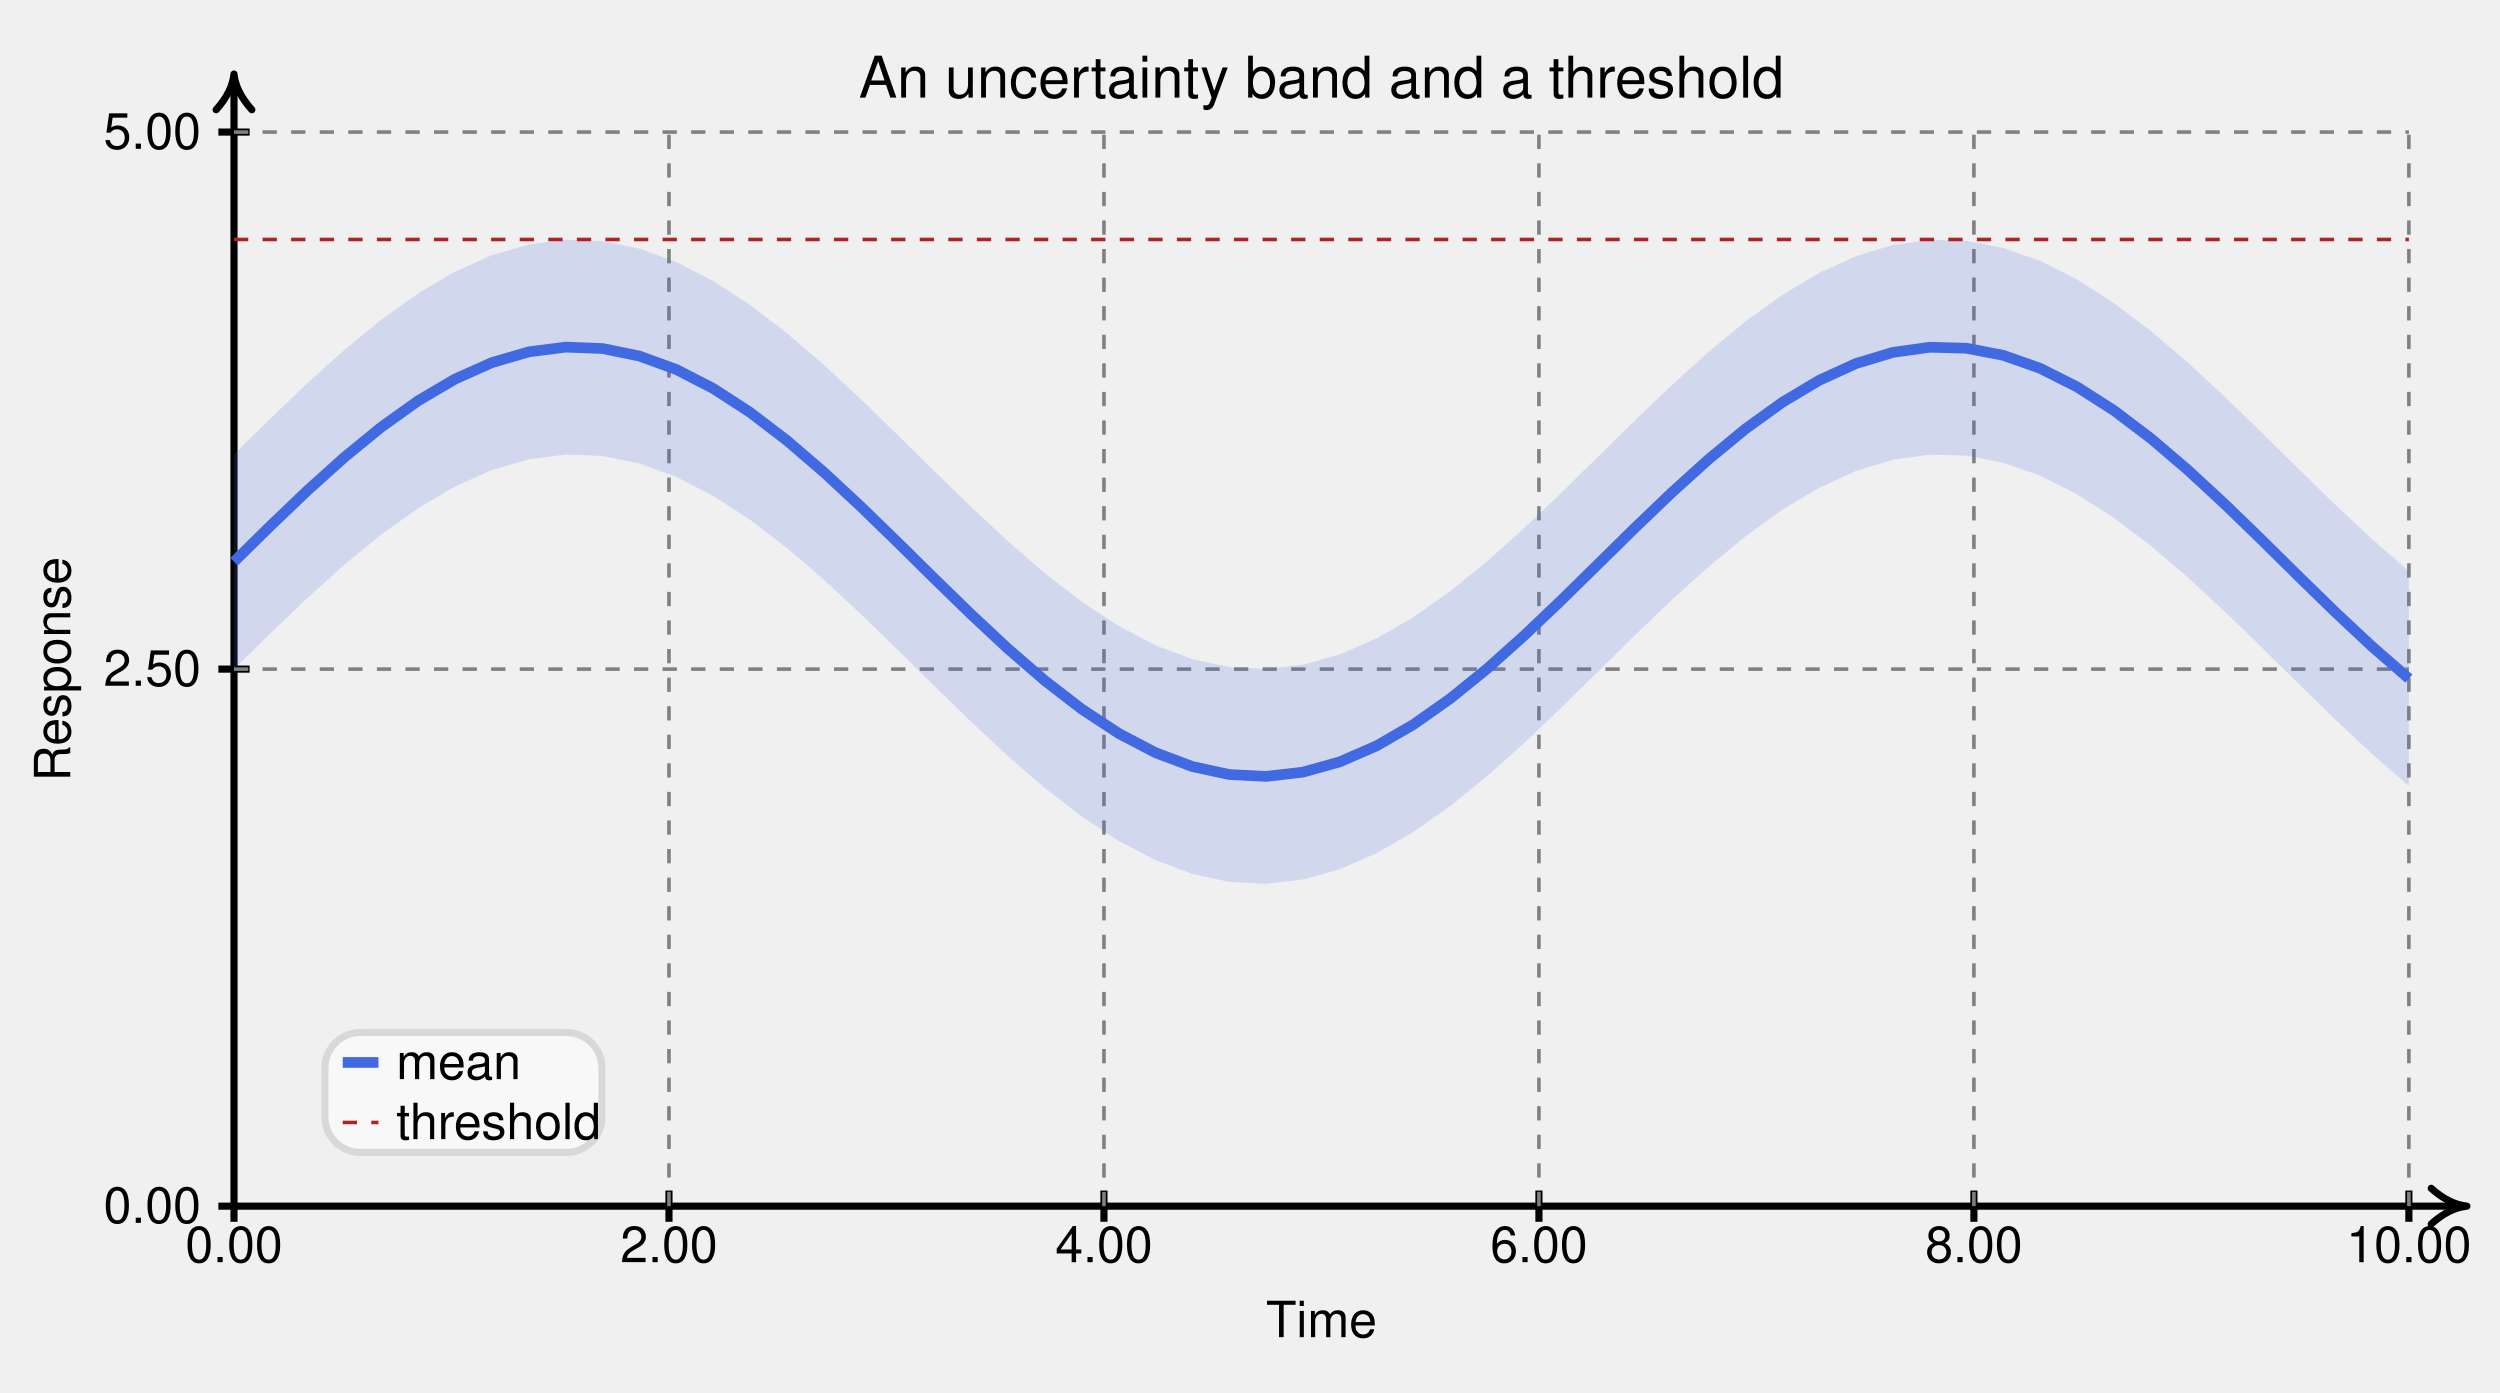
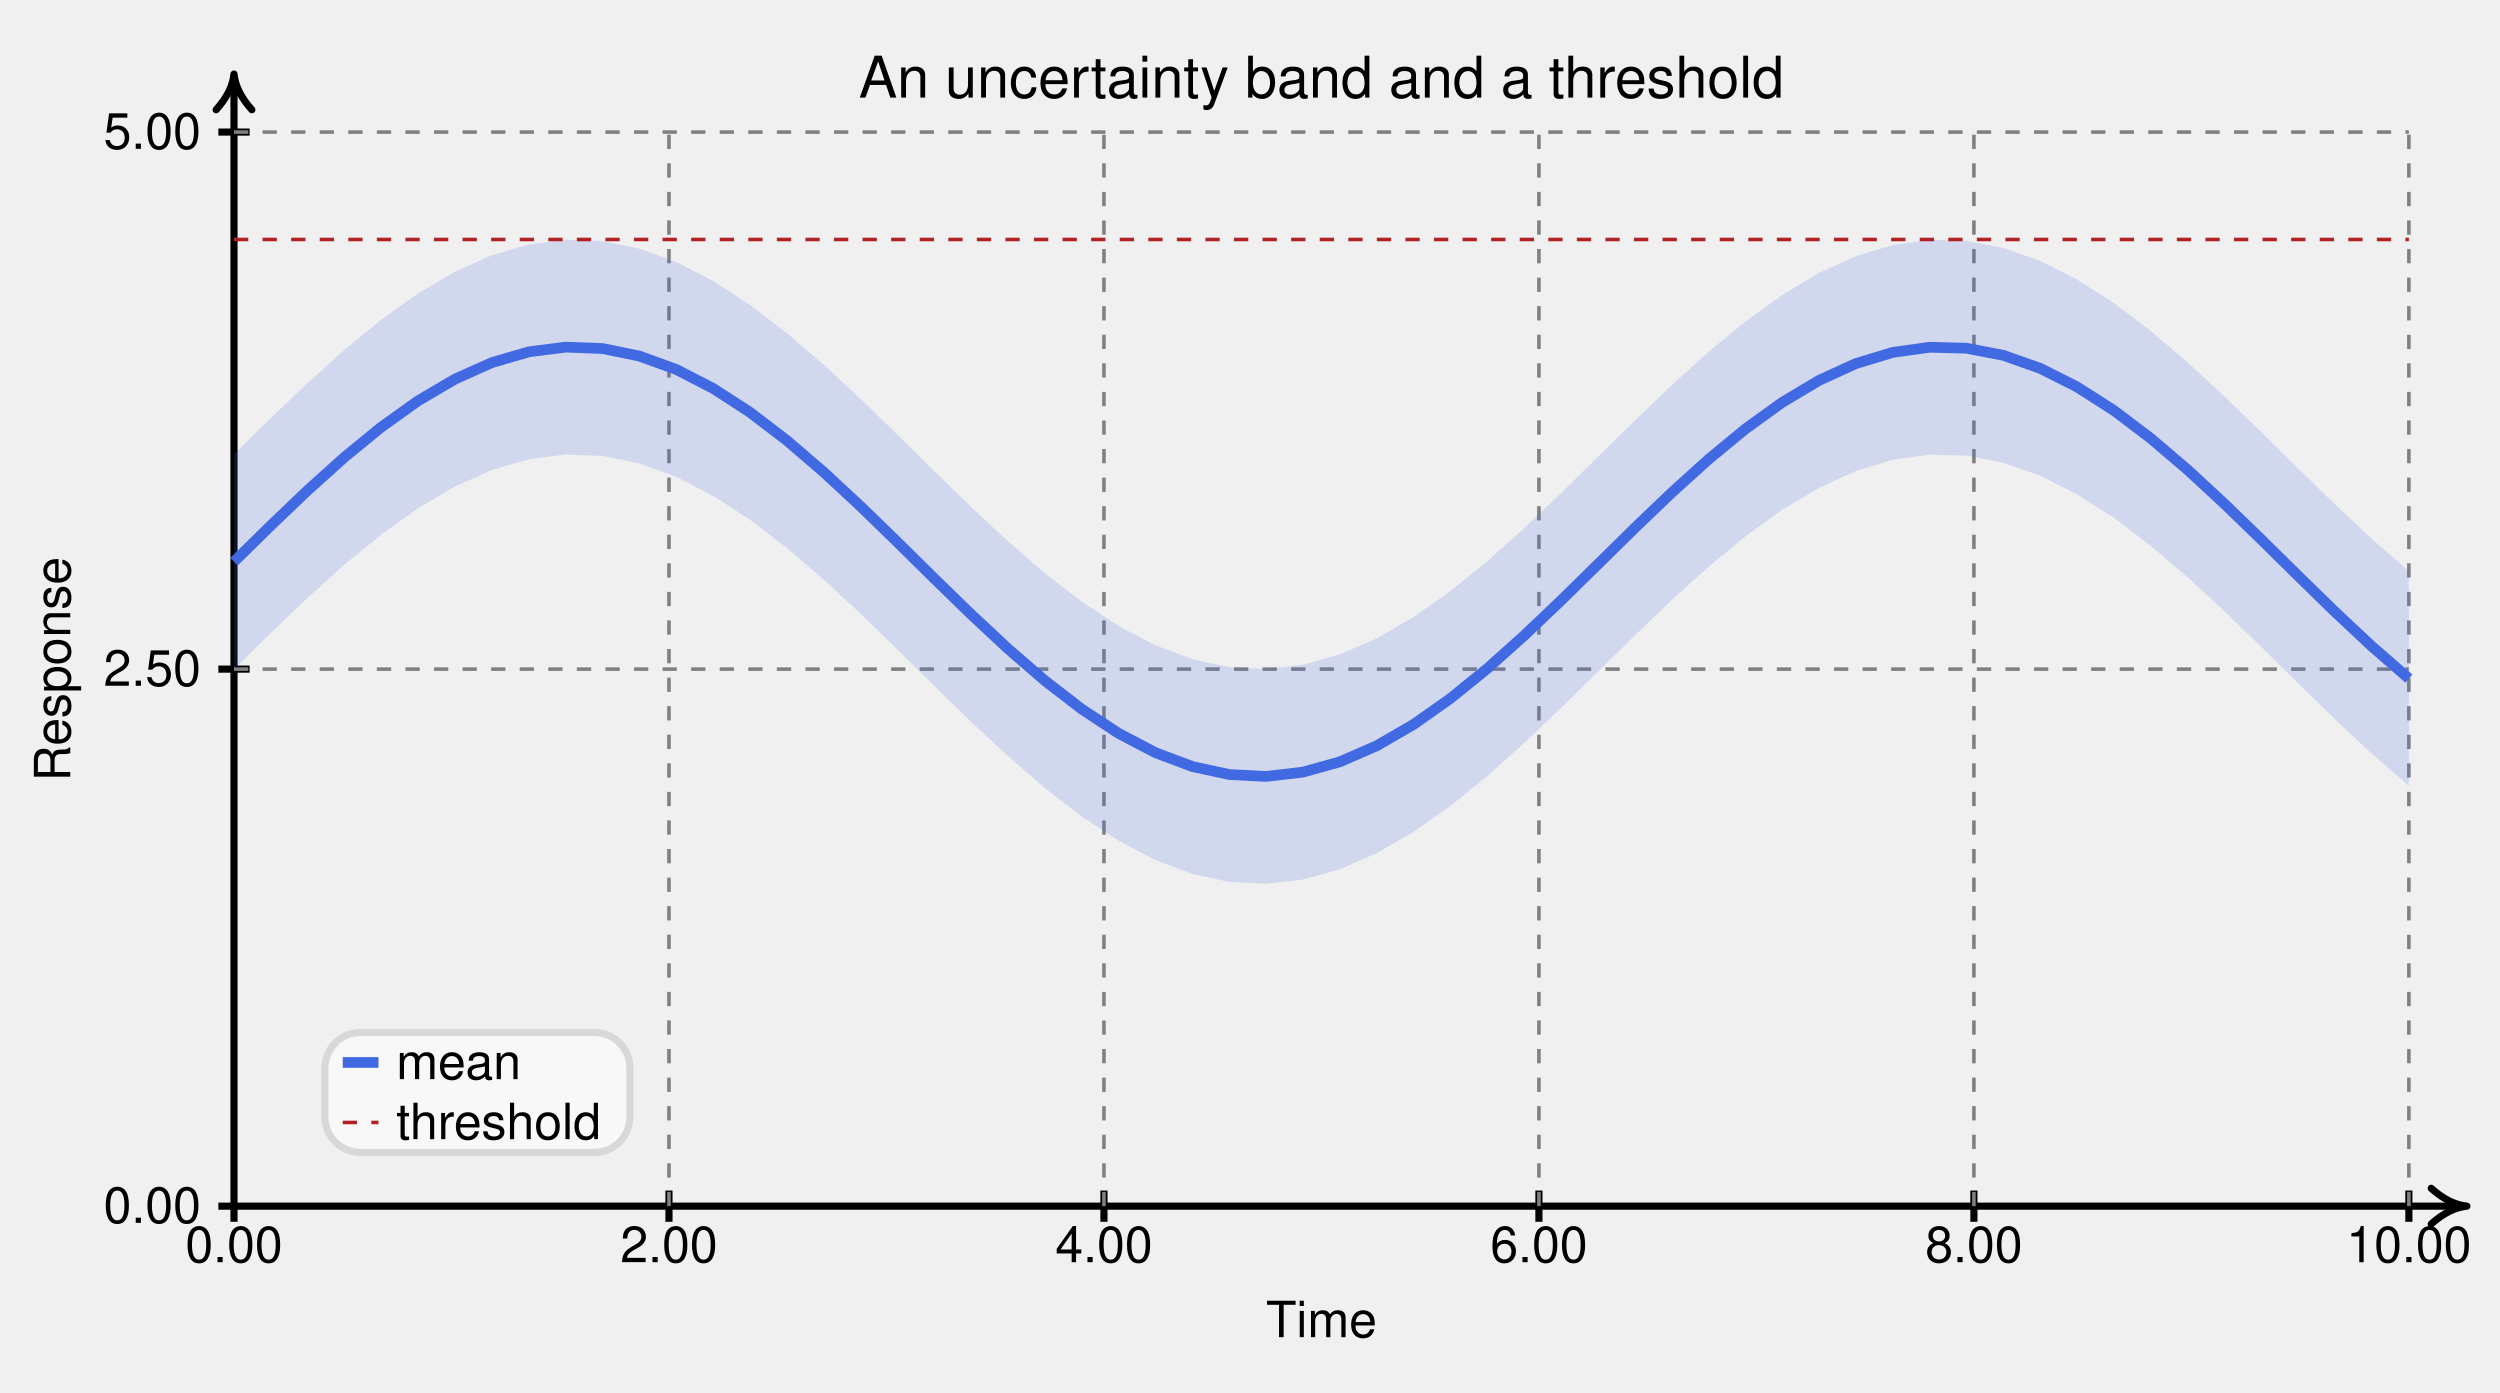
<svg xmlns="http://www.w3.org/2000/svg" xmlns:xlink="http://www.w3.org/1999/xlink" width="700" height="390" viewBox="0 0 700 390">
  <defs>
    <path id="arrow" d="M-10 -5 Q-5 -0.5 0 0 Q-5 0.5 -10 5" />
  </defs>
  <line x1="65.519" y1="342.1" x2="65.519" y2="21.73" stroke="black" stroke-width="2" fill="none" opacity="1" />
  <use xlink:href="#arrow" transform="translate(65.519 20.73) rotate(-90) scale(1 1)" stroke="black" stroke-width="2" stroke-linejoin="round" stroke-linecap="round" fill="none" opacity="1" />
  <line x1="61.144" y1="337.725" x2="689.736" y2="337.725" stroke="black" stroke-width="2" fill="none" opacity="1" />
  <use xlink:href="#arrow" transform="translate(690.736 337.725) rotate(0) scale(1 1)" stroke="black" stroke-width="2" stroke-linejoin="round" stroke-linecap="round" fill="none" opacity="1" />
  <text fill="black" transform="translate(65.519 347) rotate(0)" dominant-baseline="hanging" text-anchor="middle" font-family="Helvetica, Arial, sans-serif" font-size="14">0.00</text>
  <text fill="black" transform="translate(187.3124 347) rotate(0)" dominant-baseline="hanging" text-anchor="middle" font-family="Helvetica, Arial, sans-serif" font-size="14">2.00</text>
  <line x1="187.312" y1="333.35" x2="187.312" y2="342.1" stroke="black" stroke-width="2" fill="none" opacity="1" />
  <line x1="187.312" y1="337.725" x2="187.312" y2="36.98" stroke="gray" stroke-width="1" fill="none" opacity="1" stroke-dasharray="4" />
  <text fill="black" transform="translate(309.1058 347) rotate(0)" dominant-baseline="hanging" text-anchor="middle" font-family="Helvetica, Arial, sans-serif" font-size="14">4.00</text>
  <line x1="309.106" y1="333.35" x2="309.106" y2="342.1" stroke="black" stroke-width="2" fill="none" opacity="1" />
  <line x1="309.106" y1="337.725" x2="309.106" y2="36.98" stroke="gray" stroke-width="1" fill="none" opacity="1" stroke-dasharray="4" />
  <text fill="black" transform="translate(430.8992 347) rotate(0)" dominant-baseline="hanging" text-anchor="middle" font-family="Helvetica, Arial, sans-serif" font-size="14">6.00</text>
  <line x1="430.899" y1="333.35" x2="430.899" y2="342.1" stroke="black" stroke-width="2" fill="none" opacity="1" />
  <line x1="430.899" y1="337.725" x2="430.899" y2="36.98" stroke="gray" stroke-width="1" fill="none" opacity="1" stroke-dasharray="4" />
  <text fill="black" transform="translate(552.6926 347) rotate(0)" dominant-baseline="hanging" text-anchor="middle" font-family="Helvetica, Arial, sans-serif" font-size="14">8.00</text>
  <line x1="552.693" y1="333.35" x2="552.693" y2="342.1" stroke="black" stroke-width="2" fill="none" opacity="1" />
  <line x1="552.693" y1="337.725" x2="552.693" y2="36.98" stroke="gray" stroke-width="1" fill="none" opacity="1" stroke-dasharray="4" />
  <text fill="black" transform="translate(674.486 347) rotate(0)" dominant-baseline="hanging" text-anchor="middle" font-family="Helvetica, Arial, sans-serif" font-size="14">10.00</text>
  <line x1="674.486" y1="333.35" x2="674.486" y2="342.1" stroke="black" stroke-width="2" fill="none" opacity="1" />
  <line x1="674.486" y1="337.725" x2="674.486" y2="36.98" stroke="gray" stroke-width="1" fill="none" opacity="1" stroke-dasharray="4" />
  <text fill="black" transform="translate(56.244 337.725) rotate(0)" dominant-baseline="middle" text-anchor="end" font-family="Helvetica, Arial, sans-serif" font-size="14">0.00</text>
  <text fill="black" transform="translate(56.244 187.3525) rotate(0)" dominant-baseline="middle" text-anchor="end" font-family="Helvetica, Arial, sans-serif" font-size="14">2.50</text>
  <line x1="61.144" y1="187.352" x2="69.894" y2="187.352" stroke="black" stroke-width="2" fill="none" opacity="1" />
  <line x1="65.519" y1="187.352" x2="674.486" y2="187.352" stroke="gray" stroke-width="1" fill="none" opacity="1" stroke-dasharray="4" />
  <text fill="black" transform="translate(56.244 36.98) rotate(0)" dominant-baseline="middle" text-anchor="end" font-family="Helvetica, Arial, sans-serif" font-size="14">5.00</text>
  <line x1="61.144" y1="36.98" x2="69.894" y2="36.98" stroke="black" stroke-width="2" fill="none" opacity="1" />
  <line x1="65.519" y1="36.98" x2="674.486" y2="36.98" stroke="gray" stroke-width="1" fill="none" opacity="1" stroke-dasharray="4" />
  <polygon points="65.519,127.204 75.841,117.058 86.162,107.202 96.483,97.92 106.805,89.477 117.126,82.116 127.448,76.046 137.769,71.443 148.091,68.438 158.412,67.116 168.734,67.517 179.055,69.629 189.377,73.39 199.698,78.694 210.02,85.387 220.341,93.28 230.663,102.144 240.984,111.727 251.305,121.753 261.627,131.935 271.949,141.982 282.27,151.605 292.591,160.529 302.913,168.498 313.234,175.283 323.556,180.691 333.877,184.565 344.199,186.796 354.52,187.319 364.842,186.119 375.163,183.231 385.485,178.737 395.806,172.766 406.128,165.489 416.449,157.115 426.771,147.884 437.092,138.06 447.414,127.925 457.735,117.77 468.057,107.884 478.378,98.553 488.7,90.042 499.021,82.597 509.342,76.43 519.664,71.718 529.985,68.596 540.307,67.153 550.628,67.432 560.95,69.424 571.271,73.071 581.593,78.27 591.914,84.872 602.236,92.686 612.557,101.49 622.879,111.03 633.2,121.034 643.522,131.215 653.843,141.281 664.164,150.944 674.486,159.926 674.486,220.075 664.164,211.093 653.843,201.43 643.522,191.364 633.2,181.183 622.879,171.179 612.557,161.639 602.236,152.835 591.914,145.021 581.593,138.419 571.271,133.22 560.95,129.573 550.628,127.581 540.307,127.302 529.985,128.745 519.664,131.867 509.342,136.579 499.021,142.746 488.7,150.191 478.378,158.702 468.057,168.033 457.735,177.919 447.414,188.074 437.092,198.209 426.771,208.033 416.449,217.264 406.128,225.638 395.806,232.915 385.485,238.886 375.163,243.38 364.842,246.268 354.52,247.468 344.199,246.945 333.877,244.714 323.556,240.84 313.234,235.432 302.913,228.647 292.591,220.678 282.27,211.754 271.949,202.131 261.627,192.084 251.305,181.902 240.984,171.876 230.663,162.293 220.341,153.429 210.02,145.536 199.698,138.843 189.377,133.539 179.055,129.778 168.734,127.666 158.412,127.265 148.091,128.587 137.769,131.592 127.448,136.195 117.126,142.265 106.805,149.626 96.483,158.069 86.162,167.351 75.841,177.207 65.519,187.352" fill="royalblue" stroke="none" stroke-width="1" opacity="0.18" />
  <path d="M65.519 157.278 L75.841 147.132 L86.162 137.277 L96.483 127.995 L106.805 119.552 L117.126 112.19 L127.448 106.121 L137.769 101.517 L148.091 98.512 L158.412 97.191 L168.734 97.592 L179.055 99.703 L189.377 103.464 L199.698 108.768 L210.02 115.462 L220.341 123.354 L230.663 132.219 L240.984 141.801 L251.305 151.827 L261.627 162.01 L271.949 172.056 L282.27 181.68 L292.591 190.603 L302.913 198.572 L313.234 205.358 L323.556 210.765 L333.877 214.64 L344.199 216.871 L354.52 217.393 L364.842 216.194 L375.163 213.305 L385.485 208.811 L395.806 202.84 L406.128 195.563 L416.449 187.19 L426.771 177.958 L437.092 168.135 L447.414 158 L457.735 147.844 L468.057 137.959 L478.378 128.627 L488.7 120.117 L499.021 112.671 L509.342 106.504 L519.664 101.792 L529.985 98.67 L540.307 97.228 L550.628 97.507 L560.95 99.498 L571.271 103.146 L581.593 108.345 L591.914 114.946 L602.236 122.76 L612.557 131.564 L622.879 141.105 L633.2 151.109 L643.522 161.29 L653.843 171.356 L664.164 181.018 L674.486 190" stroke="royalblue" stroke-width="3" fill="none" opacity="1" />
  <path d="M65.519 67.055 L674.486 67.055" stroke="firebrick" stroke-width="1" fill="none" opacity="1" stroke-dasharray="4" />
  <text fill="black" transform="translate(370.0025 368) rotate(0)" dominant-baseline="hanging" text-anchor="middle" font-family="Helvetica, Arial, sans-serif" font-size="14">Time</text>
  <text fill="black" transform="translate(15 187.3525) rotate(-90)" dominant-baseline="middle" text-anchor="middle" font-family="Helvetica, Arial, sans-serif" font-size="14">Response</text>
  <text fill="black" transform="translate(370.0025 27.32) rotate(0)" dominant-baseline="auto" text-anchor="middle" font-family="Helvetica, Arial, sans-serif" font-size="16.1">An uncertainty band and a threshold</text>
-   <rect width="77.582" height="33.6" fill="white" stroke="silver" stroke-width="2" transform="translate(90.9673 289.0877) rotate(0)" opacity="0.5" rx="10" />
+   <rect width="85.422" height="33.6" fill="white" stroke="silver" stroke-width="2" transform="translate(90.9673 289.0877) rotate(0)" opacity="0.5" rx="10" />
  <text fill="black" transform="translate(110.9673 297.4877) rotate(0)" dominant-baseline="middle" text-anchor="start" font-family="Helvetica, Arial, sans-serif" font-size="14">
    <tspan x="0" dy="0em" textLength="35.014" lengthAdjust="spacingAndGlyphs">mean</tspan>
    <tspan x="0" dy="1.2em" textLength="57.582" lengthAdjust="spacingAndGlyphs">threshold</tspan>
  </text>
  <line x1="95.967" y1="297.488" x2="105.967" y2="297.488" stroke="royalblue" stroke-width="3" fill="none" opacity="1" />
  <line x1="95.967" y1="314.288" x2="105.967" y2="314.288" stroke="firebrick" stroke-width="1" fill="none" opacity="1" stroke-dasharray="4" />
</svg>
